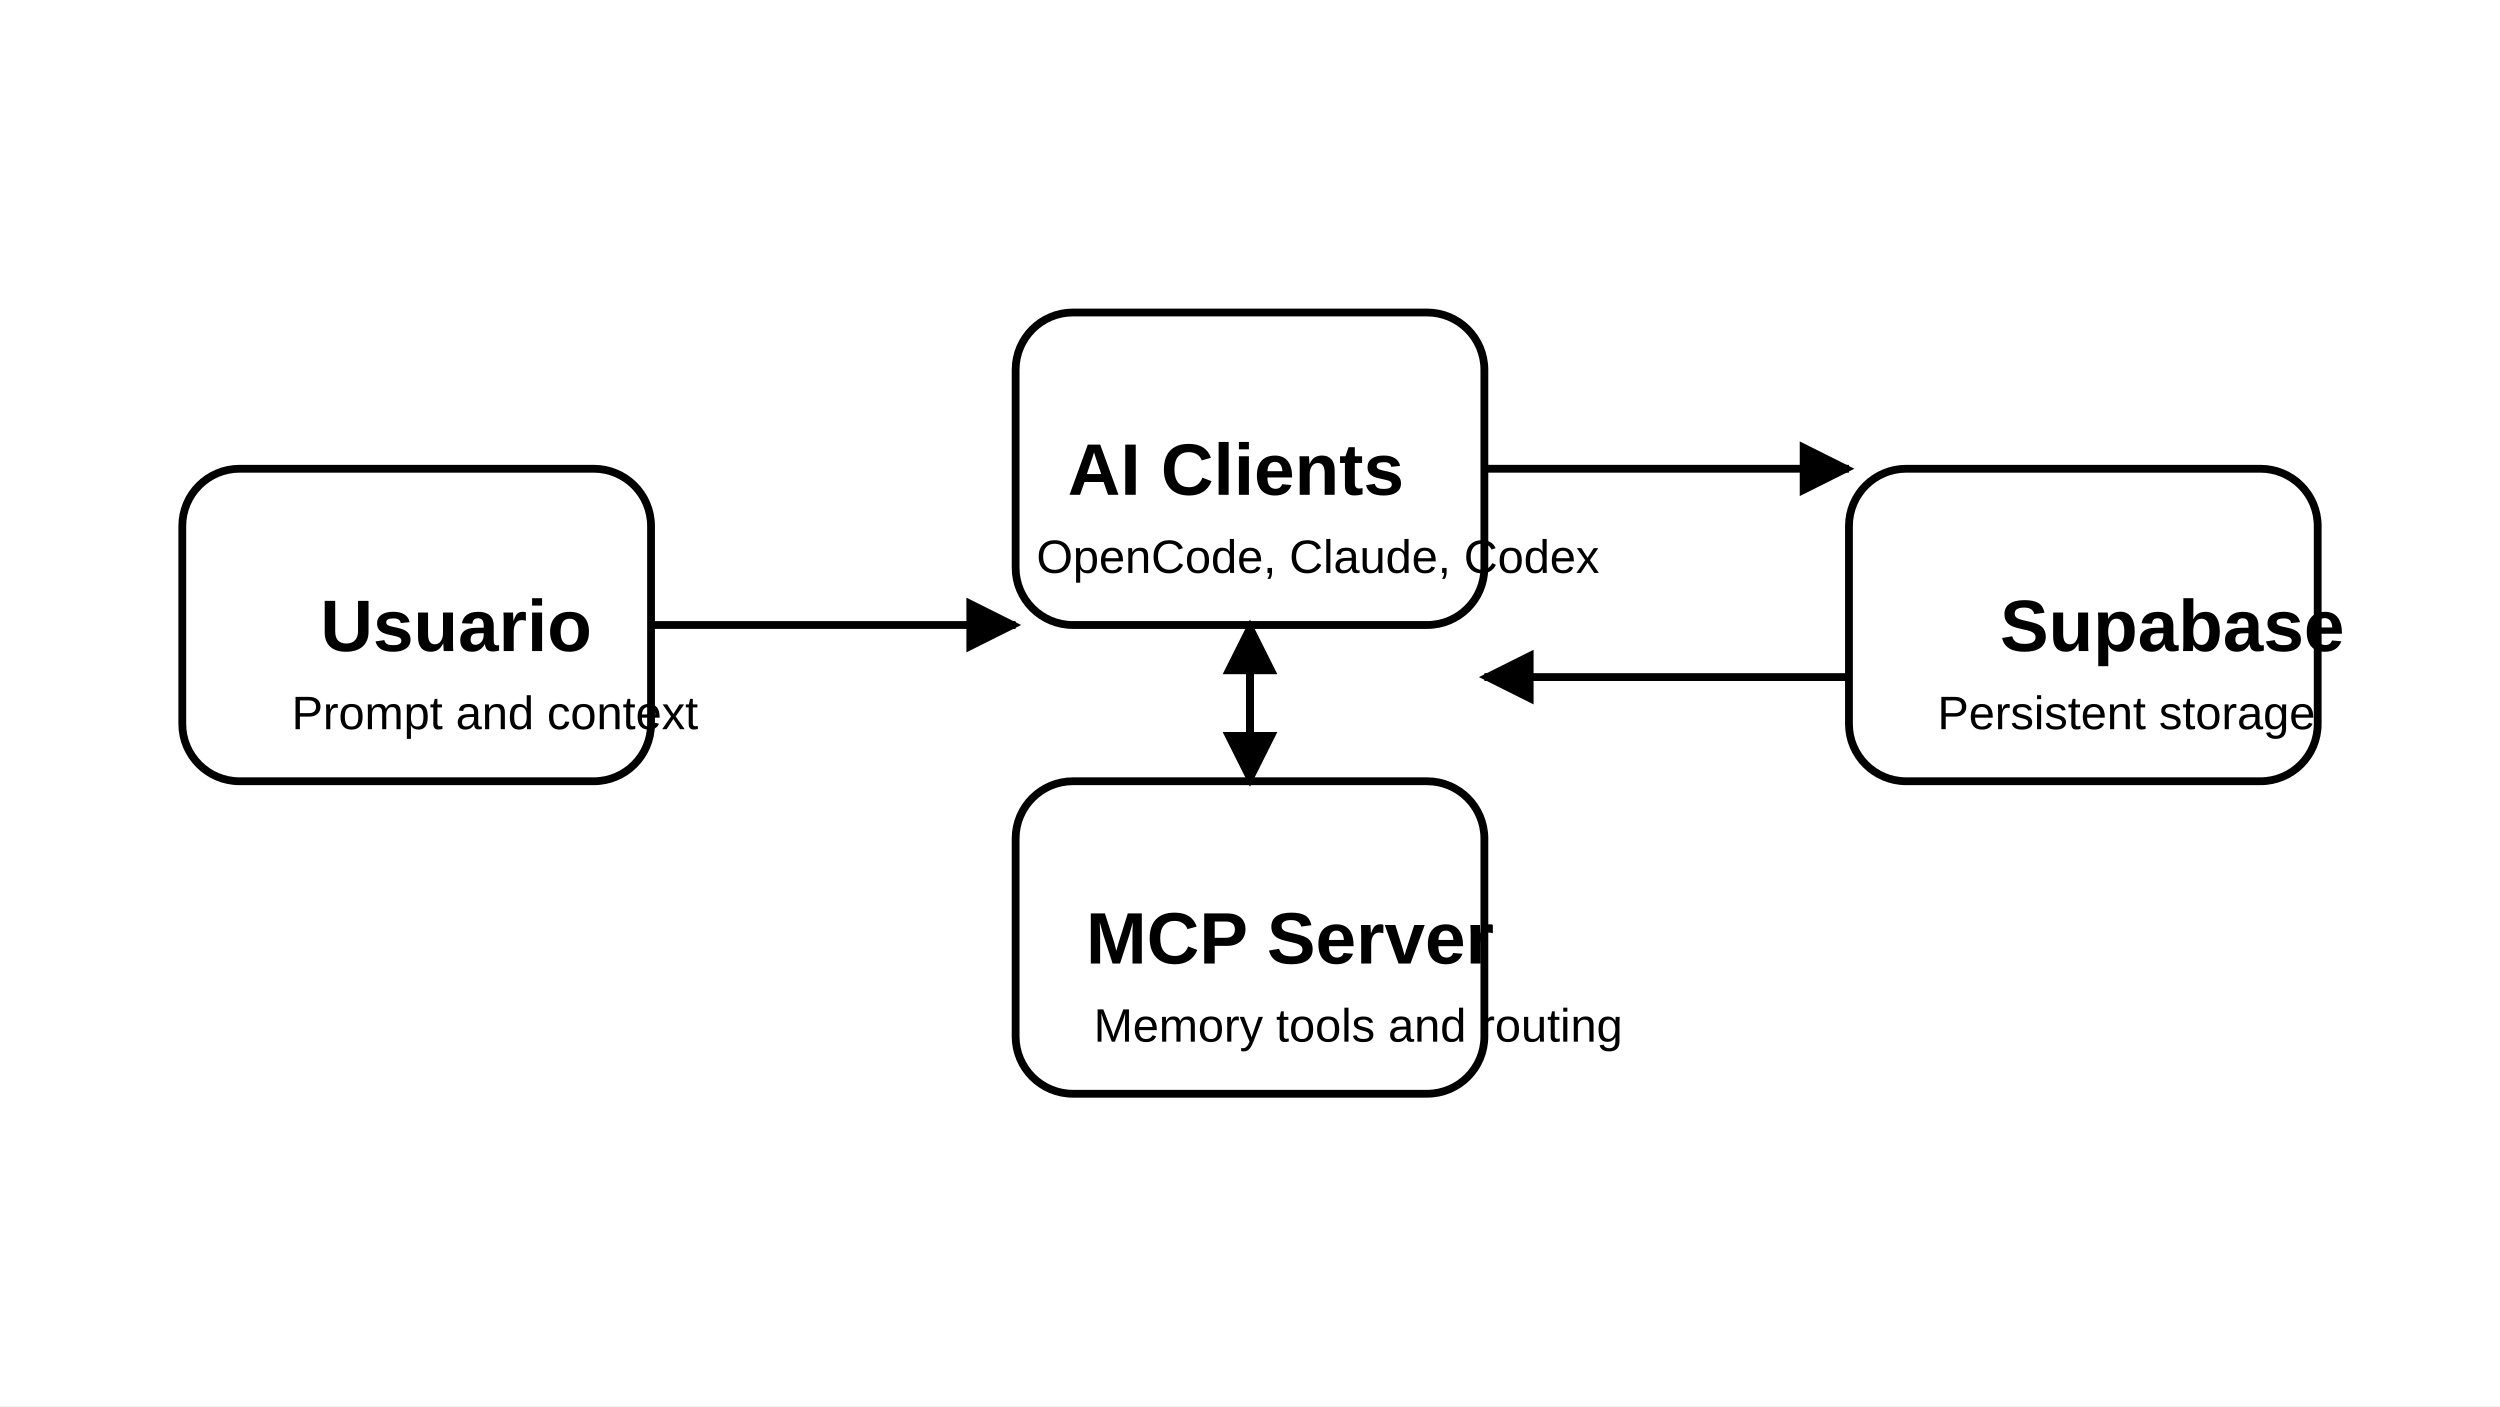
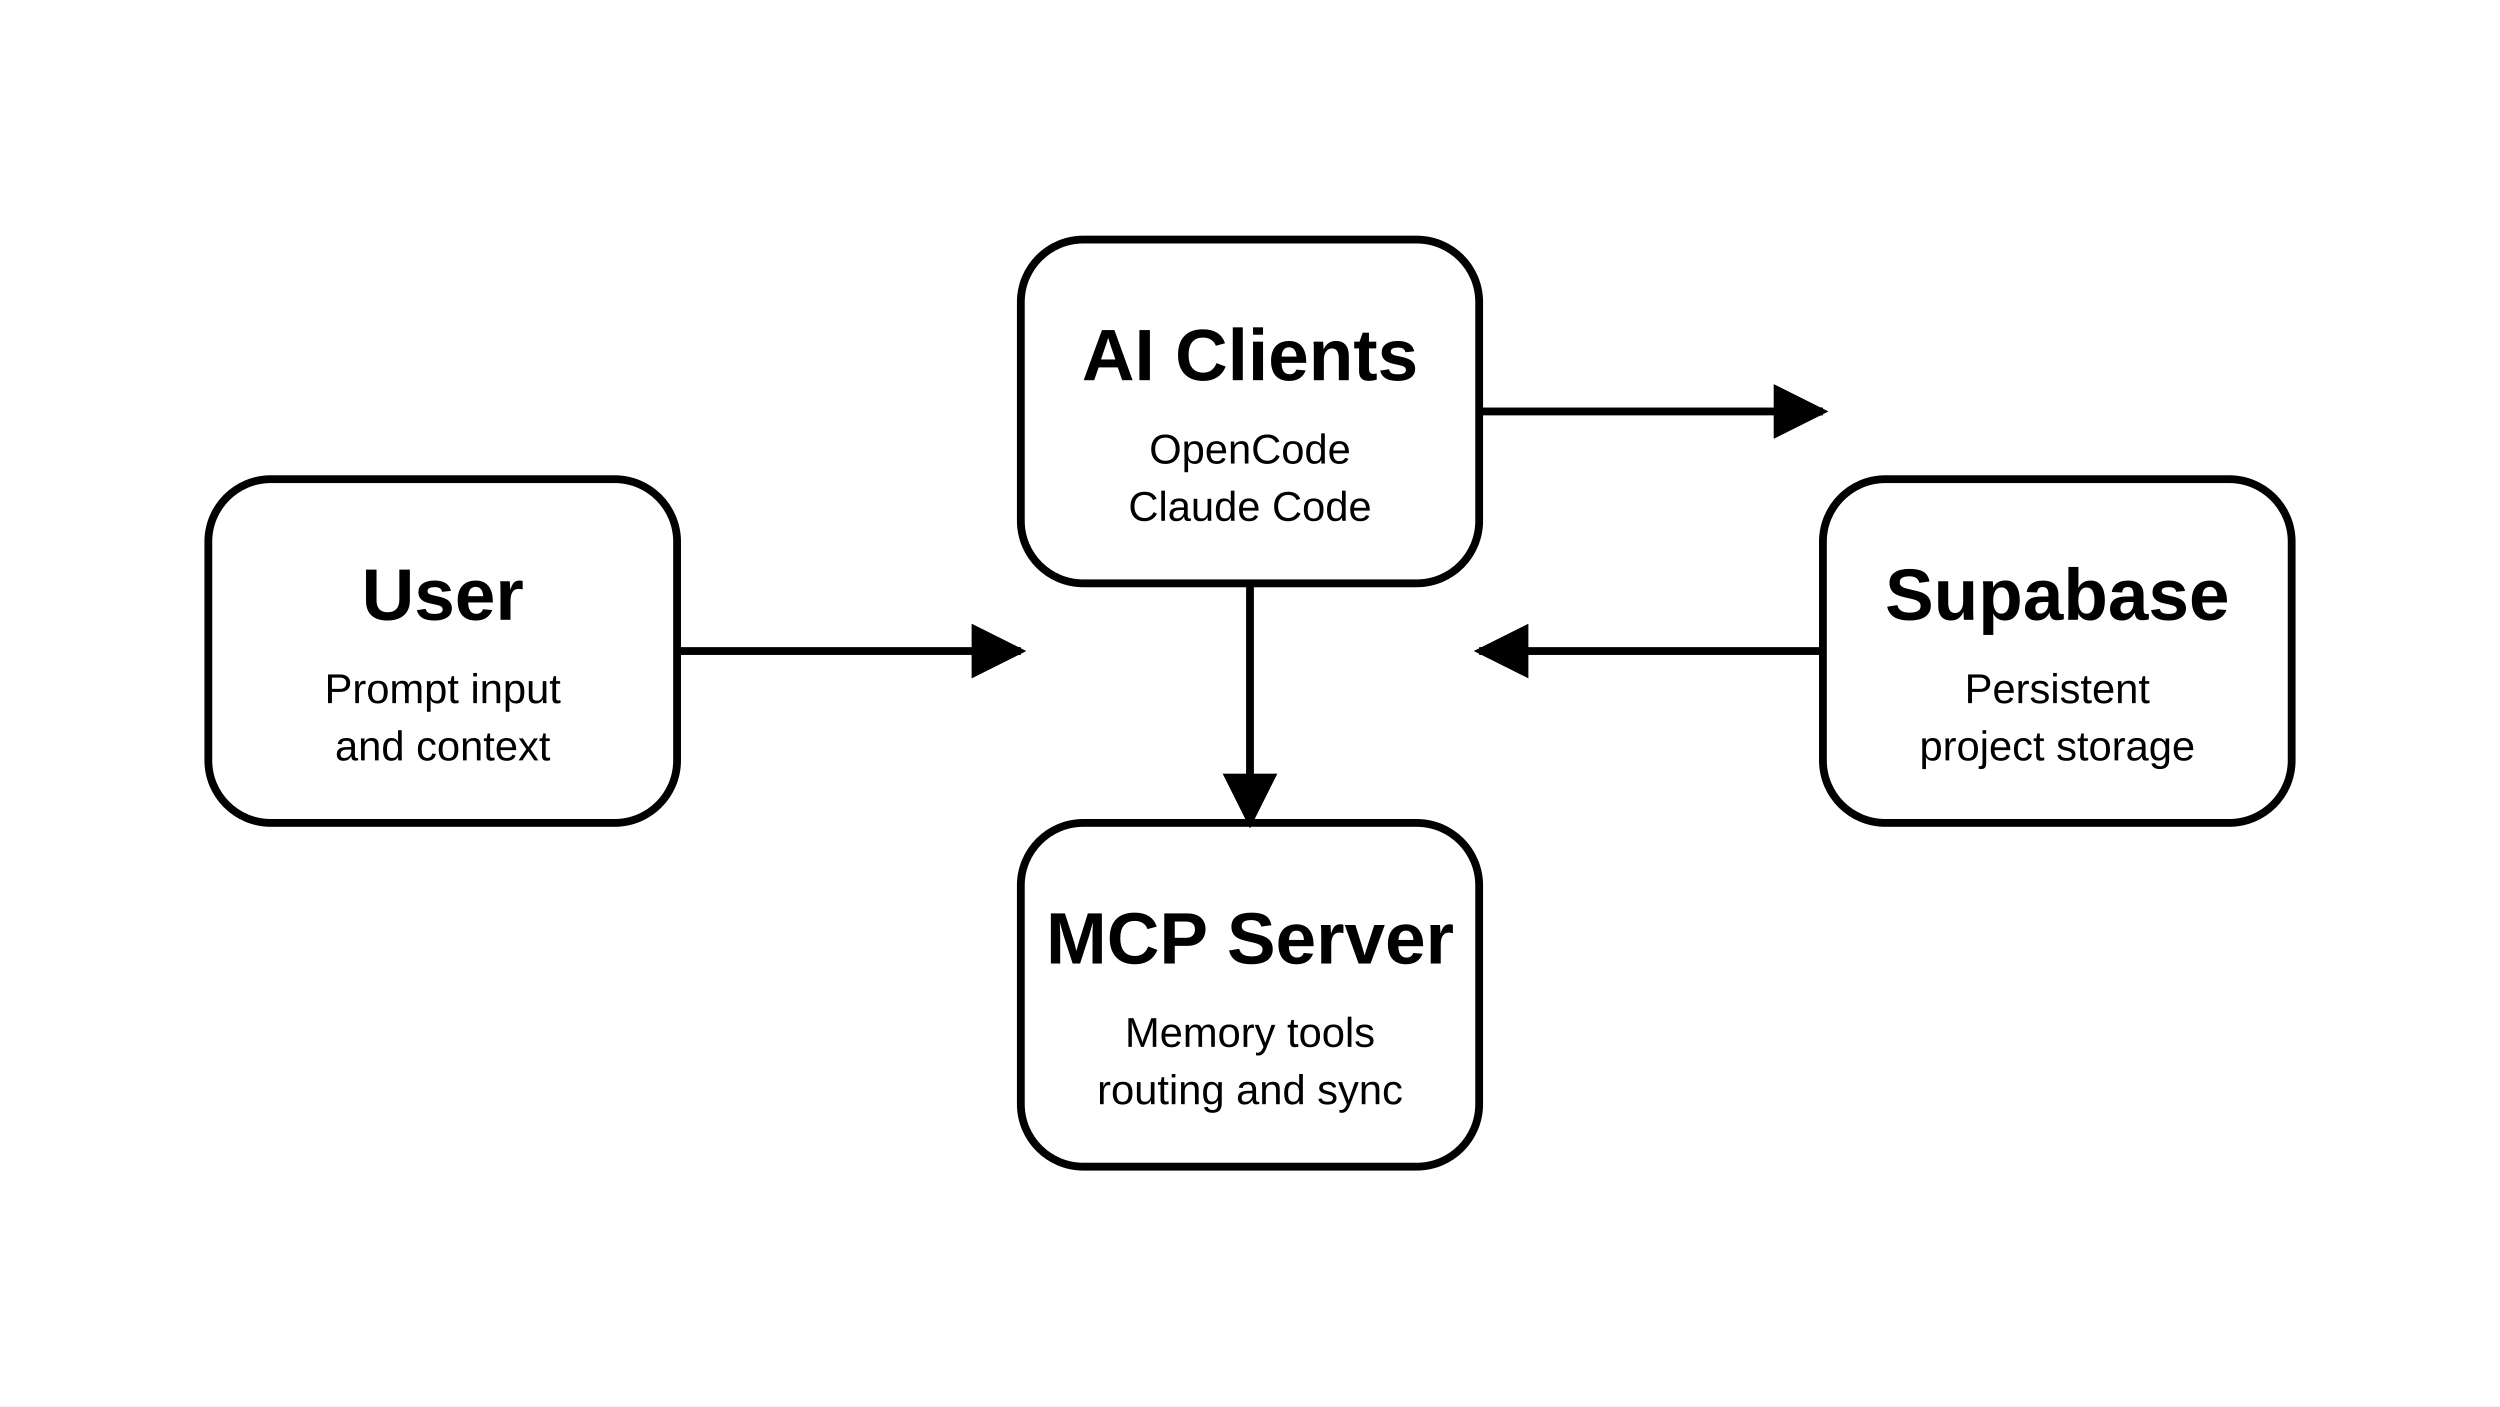
<svg xmlns="http://www.w3.org/2000/svg" viewBox="0 0 960 540" fill="none">
  <rect width="960" height="540" fill="white" />
-   <g stroke="black" stroke-width="3" fill="white">
-     <rect x="70" y="180" width="180" height="120" rx="22" />
-     <rect x="390" y="120" width="180" height="120" rx="22" />
-     <rect x="390" y="300" width="180" height="120" rx="22" />
-     <rect x="710" y="180" width="180" height="120" rx="22" />
-     <path d="M250 240h140" marker-end="url(#arrow)" />
-     <path d="M570 180h140" marker-end="url(#arrow)" />
-     <path d="M710 260H570" marker-end="url(#arrow)" />
-     <path d="M480 240v60" marker-end="url(#arrow)" />
-     <path d="M480 300v-60" marker-end="url(#arrow)" />
-   </g>
-   <g fill="black" font-family="Arial, sans-serif" font-size="28" font-weight="700">
-     <text x="123" y="250">Usuario</text>
-     <text x="410" y="190">AI Clients</text>
-     <text x="417" y="370">MCP Server</text>
-     <text x="768" y="250">Supabase</text>
-   </g>
-   <g fill="black" font-family="Arial, sans-serif" font-size="18">
-     <text x="112" y="280">Prompt and context</text>
-     <text x="398" y="220">OpenCode, Claude, Codex</text>
-     <text x="420" y="400">Memory tools and routing</text>
-     <text x="744" y="280">Persistent storage</text>
-   </g>
  <defs>
    <marker id="arrow" viewBox="0 0 10 10" refX="9" refY="5" markerWidth="7" markerHeight="7" orient="auto-start-reverse">
      <path d="M0 0 10 5 0 10z" fill="black" />
    </marker>
  </defs>
+   <g stroke="black" stroke-width="3" fill="white">
+     <rect x="80" y="184" width="180" height="132" rx="24" />
+     <rect x="392" y="92" width="176" height="132" rx="24" />
+     <rect x="392" y="316" width="176" height="132" rx="24" />
+     <rect x="700" y="184" width="180" height="132" rx="24" />
+     <path d="M260 250H392" marker-end="url(#arrow)" />
+     <path d="M568 158H700" marker-end="url(#arrow)" />
+     <path d="M700 250H568" marker-end="url(#arrow)" />
+     <path d="M480 224V316" marker-end="url(#arrow)" />
+   </g>
+   <g fill="black" font-family="Arial, sans-serif" text-anchor="middle">
+     <text x="170" y="238" font-size="28" font-weight="700">User</text>
+     <text x="170" y="270" font-size="16">Prompt input</text>
+     <text x="170" y="292" font-size="16">and context</text>
+     <text x="480" y="146" font-size="28" font-weight="700">AI Clients</text>
+     <text x="480" y="178" font-size="16">OpenCode</text>
+     <text x="480" y="200" font-size="16">Claude Code</text>
+     <text x="480" y="370" font-size="28" font-weight="700">MCP Server</text>
+     <text x="480" y="402" font-size="16">Memory tools</text>
+     <text x="480" y="424" font-size="16">routing and sync</text>
+     <text x="790" y="238" font-size="28" font-weight="700">Supabase</text>
+     <text x="790" y="270" font-size="16">Persistent</text>
+     <text x="790" y="292" font-size="16">project storage</text>
+   </g>
</svg>
